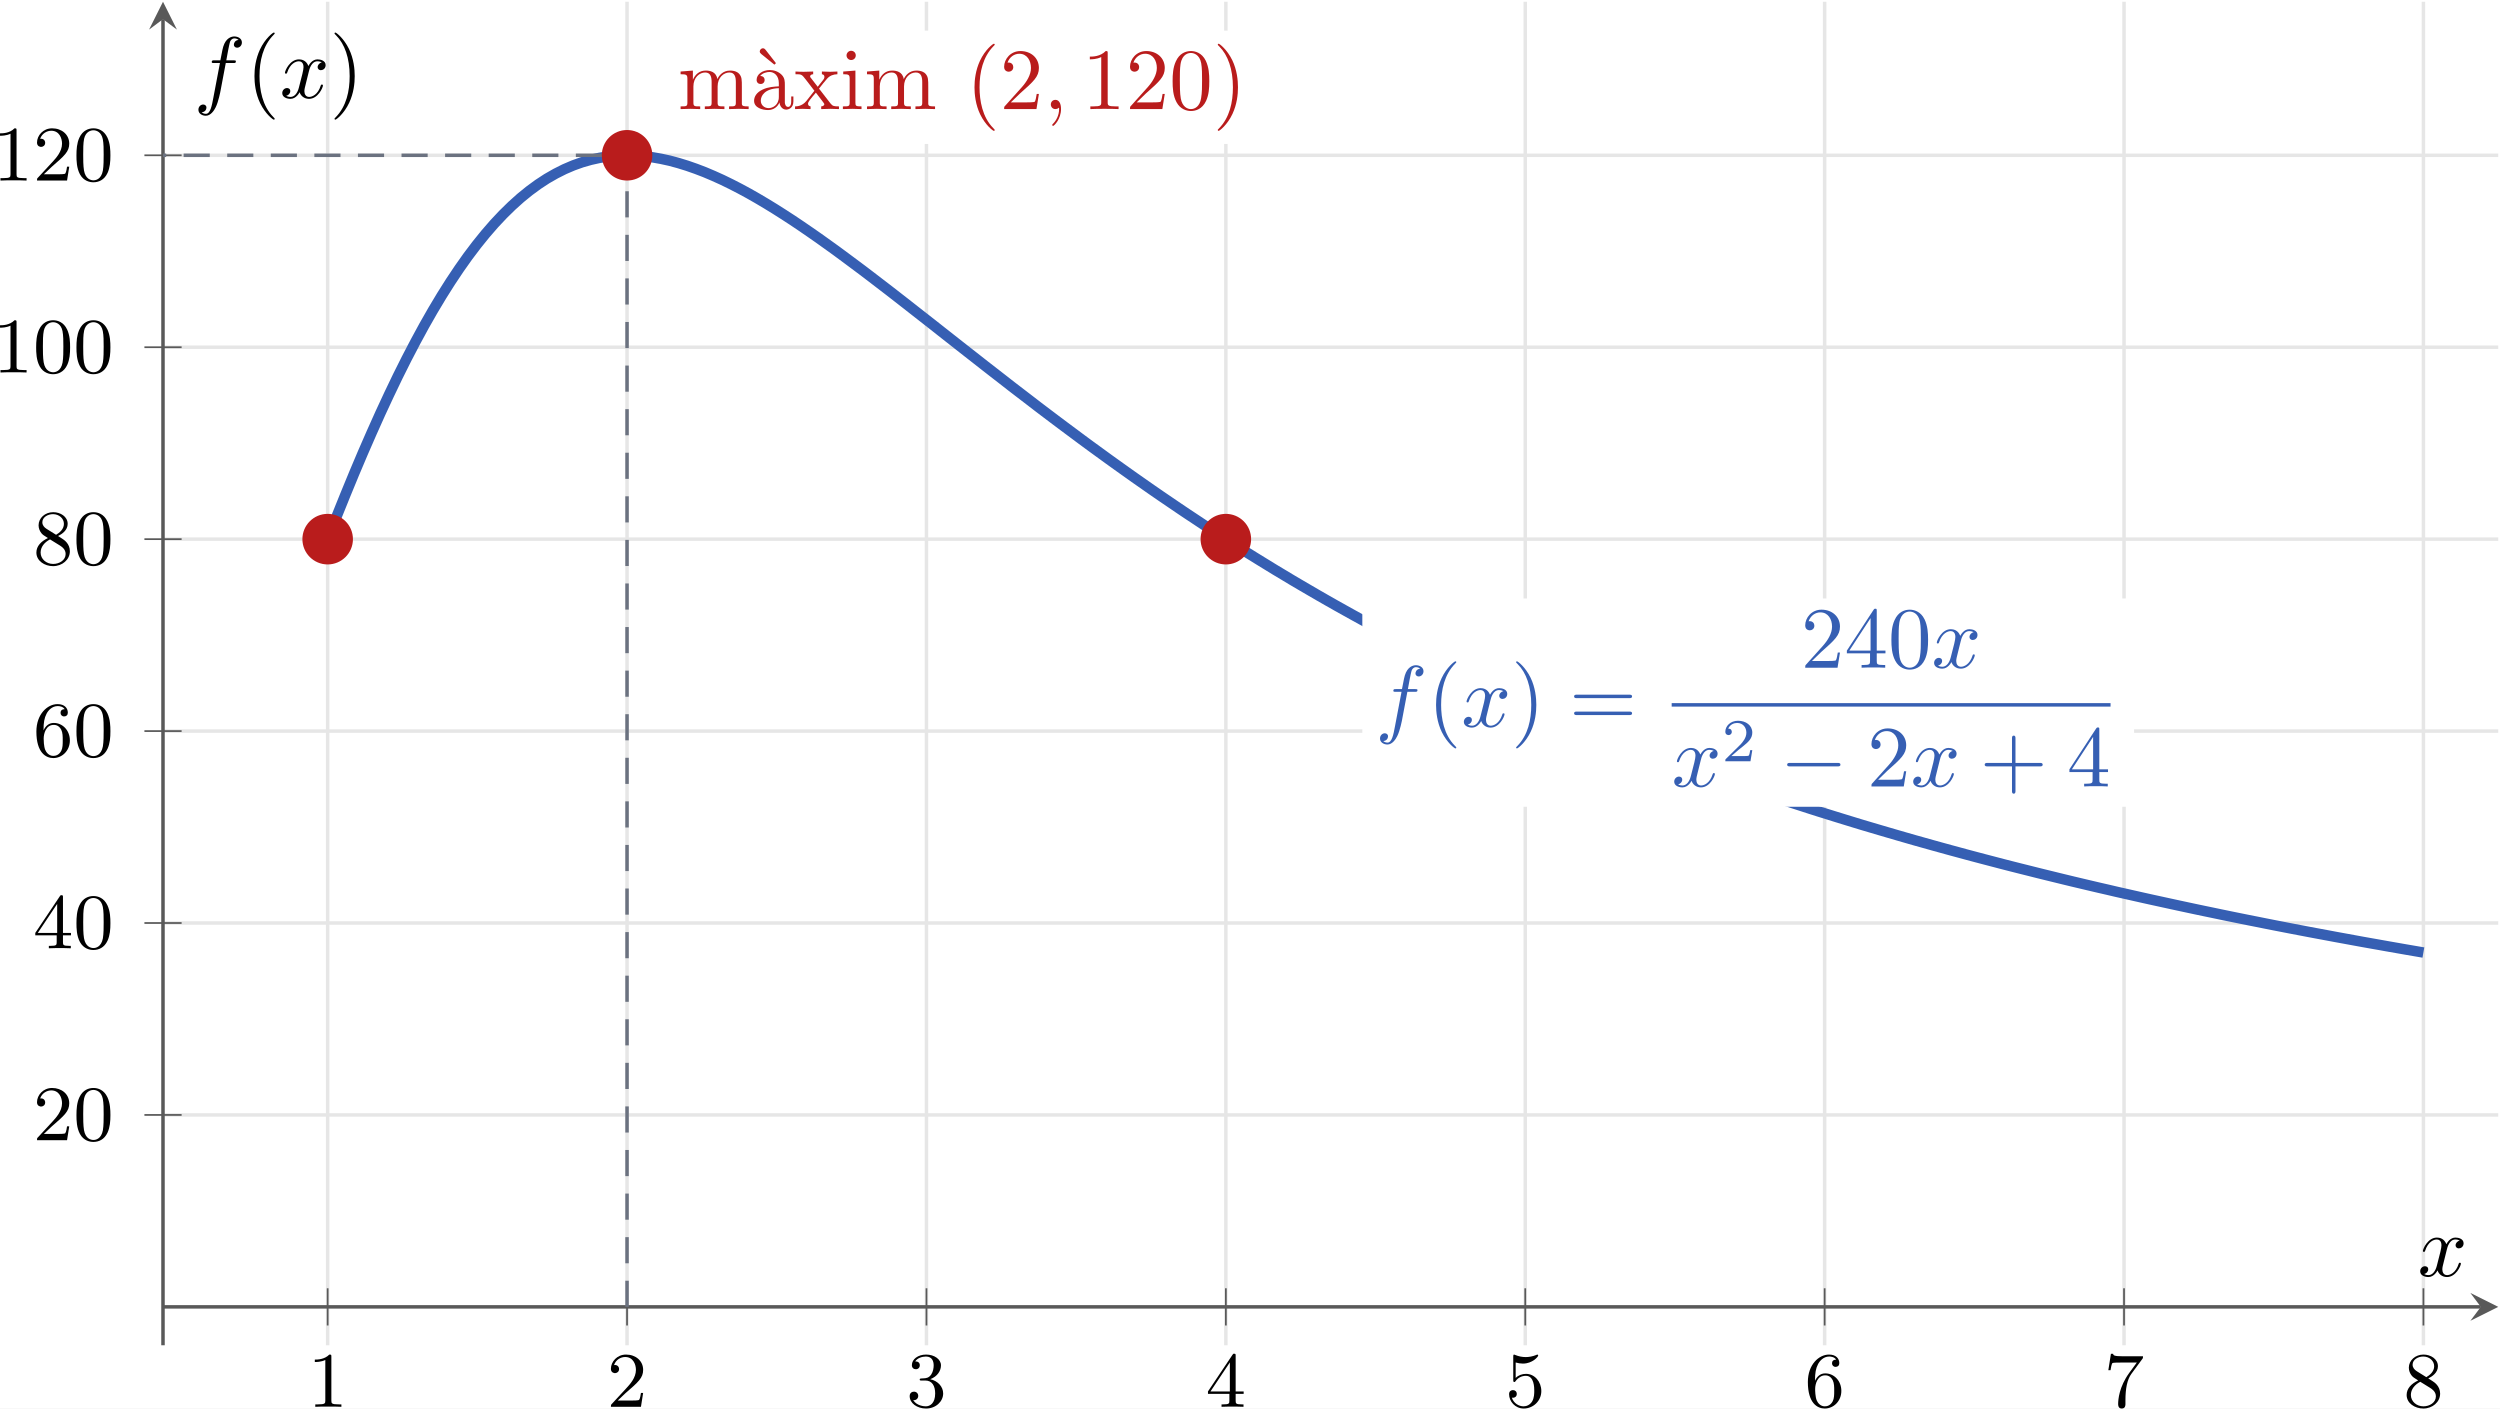
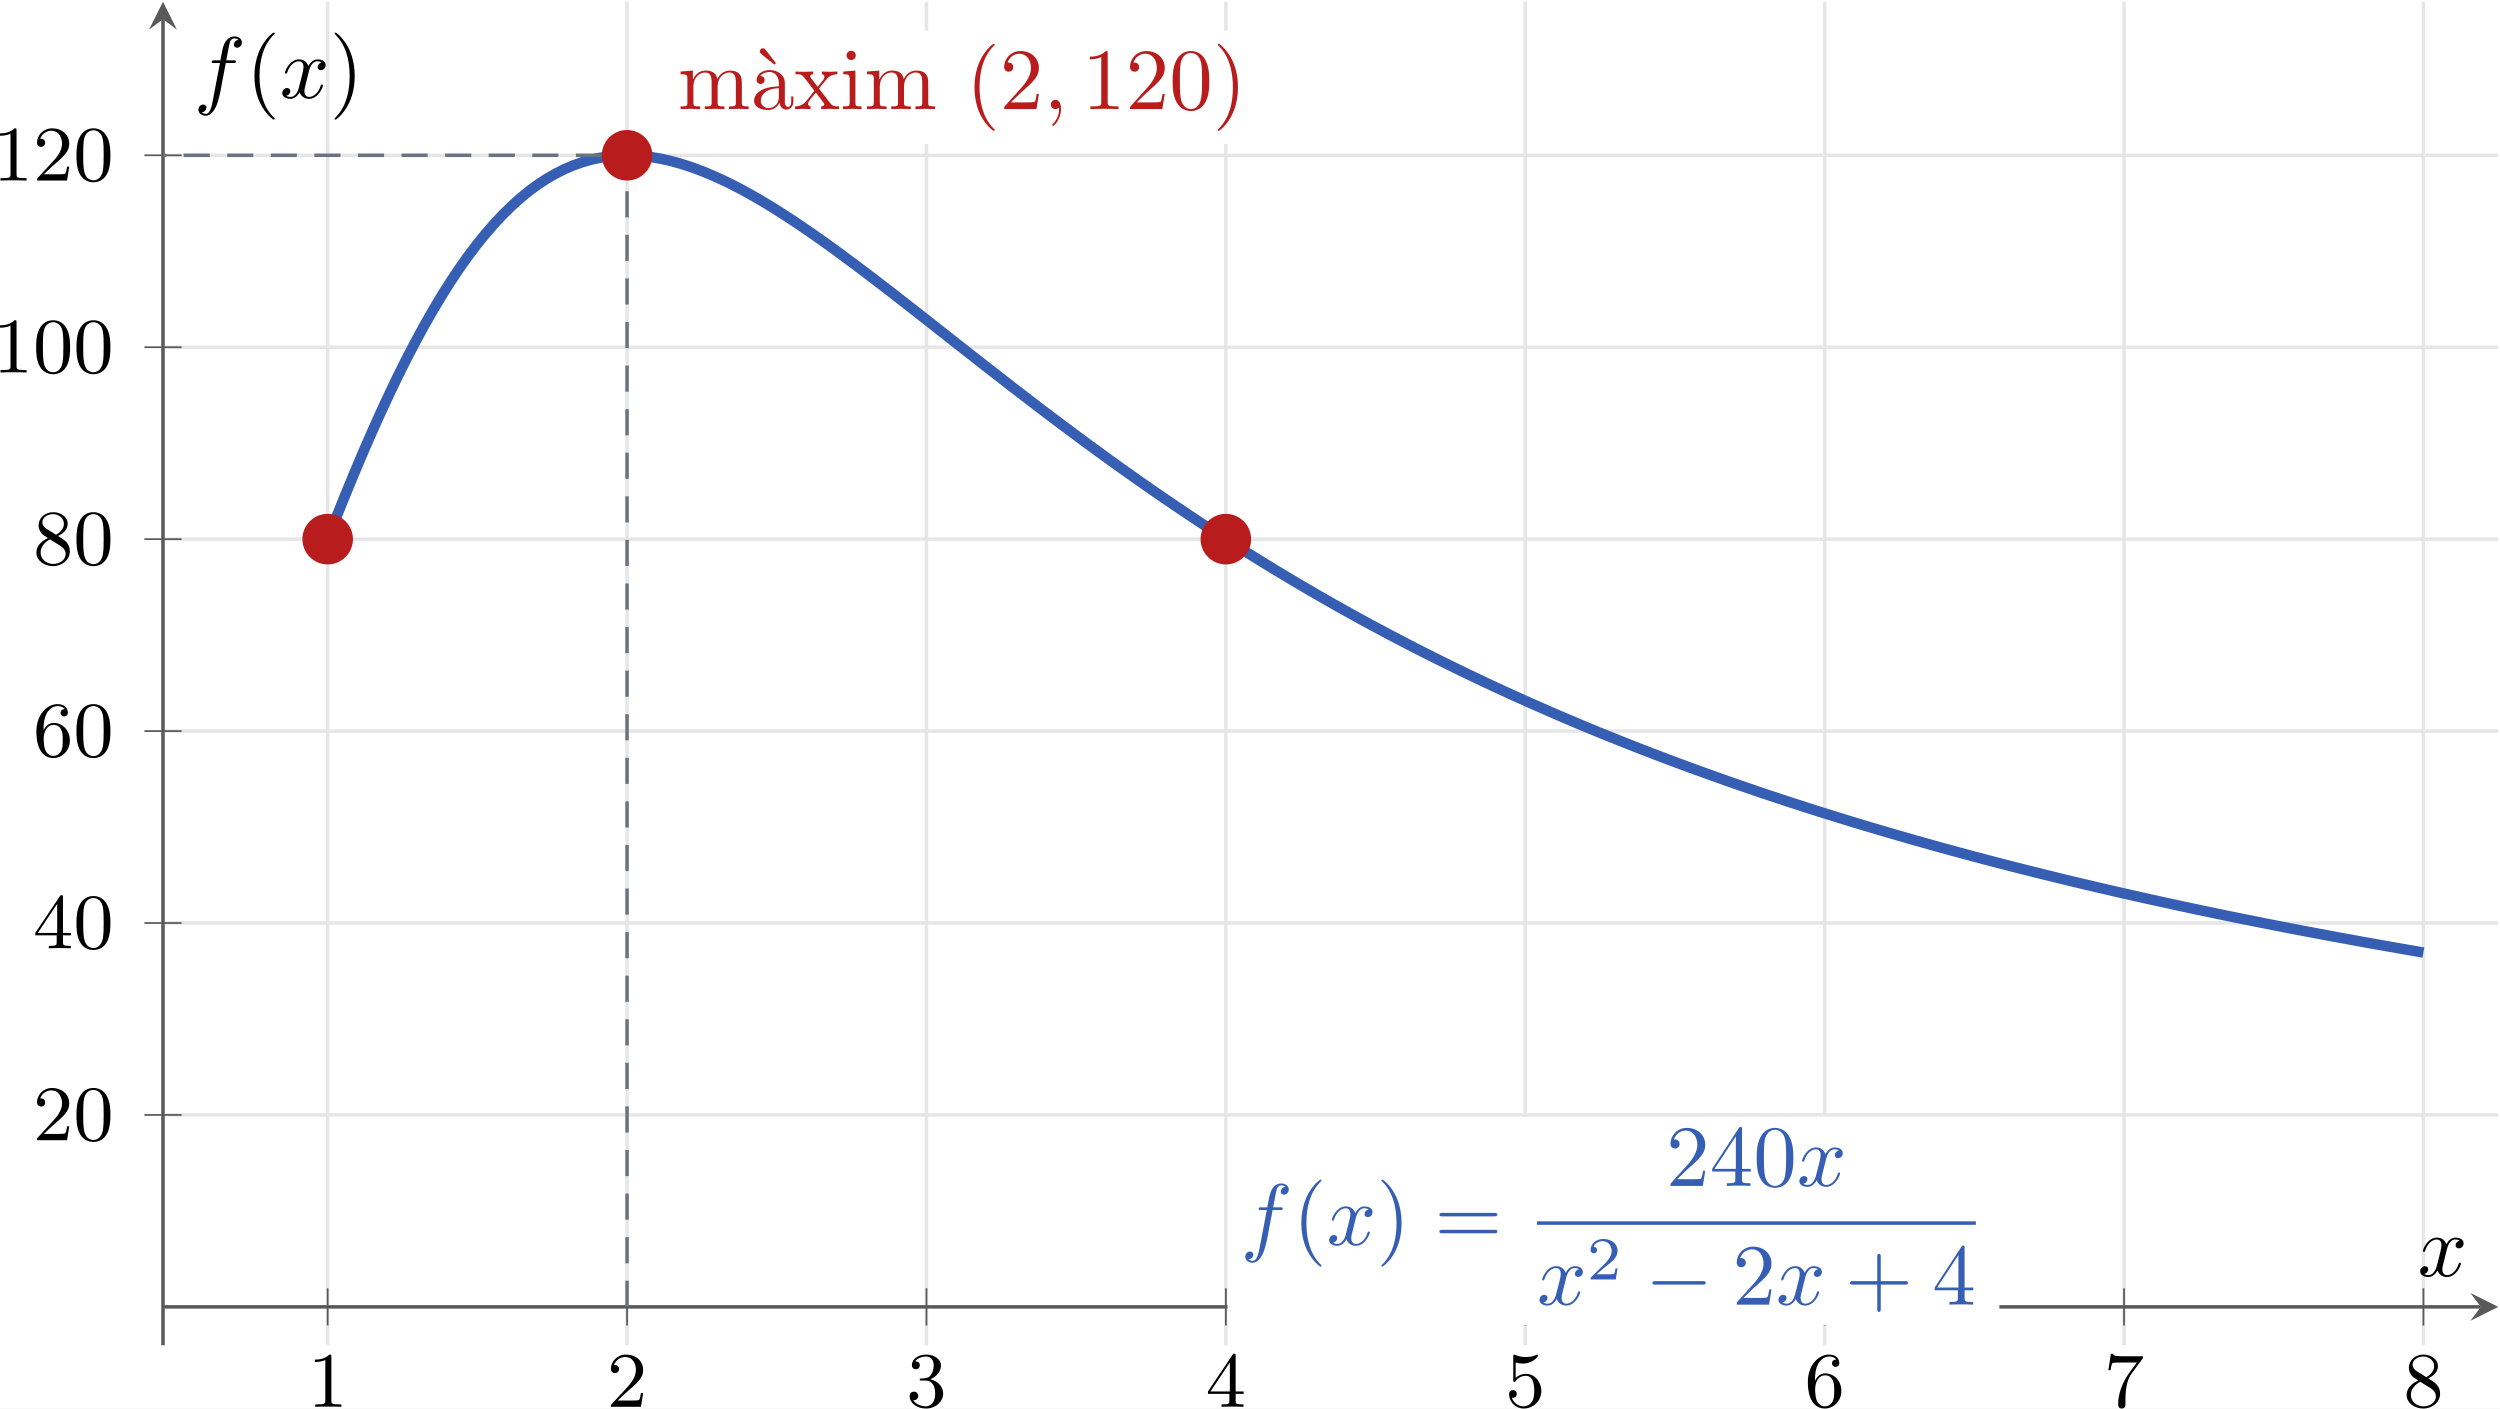
<svg xmlns="http://www.w3.org/2000/svg" xmlns:xlink="http://www.w3.org/1999/xlink" version="1.1" width="285.802pt" height="161.025pt" viewBox="-62.864 -67.019 285.802 161.025">
  <rect x="-62.864" y="-67.019" width="285.802" height="161.025" fill="white" />
  <defs>
    <path id="g0-48" d="M4.241-2.869C4.241-3.47 4.214-4.241 3.9-4.914C3.506-5.756 2.824-5.972 2.304-5.972C1.766-5.972 1.085-5.756 .69-4.896C.403-4.277 .359-3.551 .359-2.869C.359-2.286 .377-1.417 .762-.708C1.184 .054 1.883 .197 2.295 .197C2.878 .197 3.542-.054 3.918-.879C4.187-1.479 4.241-2.152 4.241-2.869ZM2.304-.027C2.035-.027 1.39-.152 1.219-1.166C1.13-1.695 1.13-2.466 1.13-2.977C1.13-3.587 1.13-4.295 1.237-4.788C1.417-5.586 1.991-5.747 2.295-5.747C2.636-5.747 3.201-5.568 3.371-4.734C3.47-4.241 3.47-3.542 3.47-2.977C3.47-2.421 3.47-1.668 3.38-1.139C3.192-.117 2.529-.027 2.304-.027Z" />
    <path id="g0-49" d="M2.726-5.73C2.726-5.954 2.717-5.972 2.493-5.972C1.937-5.398 1.112-5.398 .834-5.398V-5.12C1.004-5.12 1.551-5.12 2.035-5.353V-.717C2.035-.386 2.008-.278 1.175-.278H.888V0C1.21-.027 2.008-.027 2.376-.027S3.551-.027 3.873 0V-.278H3.587C2.753-.278 2.726-.386 2.726-.717V-5.73Z" />
    <path id="g0-50" d="M4.142-1.587H3.891C3.873-1.47 3.802-.941 3.685-.798C3.631-.717 3.013-.717 2.833-.717H1.237L2.125-1.56C3.596-2.833 4.142-3.309 4.142-4.223C4.142-5.254 3.291-5.972 2.188-5.972C1.157-5.972 .457-5.156 .457-4.34C.457-3.891 .843-3.847 .924-3.847C1.121-3.847 1.39-3.99 1.39-4.313C1.39-4.582 1.201-4.779 .924-4.779C.879-4.779 .852-4.779 .816-4.77C1.031-5.407 1.605-5.694 2.089-5.694C3.004-5.694 3.318-4.842 3.318-4.223C3.318-3.309 2.627-2.564 2.197-2.098L.556-.323C.457-.224 .457-.206 .457 0H3.891L4.142-1.587Z" />
    <path id="g0-51" d="M2.735-3.156C3.569-3.47 3.963-4.125 3.963-4.743C3.963-5.434 3.201-5.972 2.268-5.972S.637-5.443 .637-4.761C.637-4.465 .834-4.295 1.094-4.295S1.542-4.483 1.542-4.743C1.542-5.057 1.327-5.192 1.022-5.192C1.255-5.568 1.802-5.747 2.242-5.747C2.986-5.747 3.129-5.156 3.129-4.734C3.129-4.465 3.075-4.035 2.851-3.694C2.573-3.291 2.26-3.273 2-3.255C1.775-3.237 1.757-3.237 1.686-3.237C1.605-3.228 1.533-3.219 1.533-3.12C1.533-3.004 1.605-3.004 1.757-3.004H2.179C2.959-3.004 3.3-2.376 3.3-1.524C3.3-.377 2.69-.054 2.233-.054C2.062-.054 1.193-.099 .789-.762C1.112-.717 1.363-.941 1.363-1.246C1.363-1.542 1.139-1.731 .879-1.731C.655-1.731 .386-1.596 .386-1.219C.386-.421 1.219 .197 2.26 .197C3.38 .197 4.214-.61 4.214-1.524C4.214-2.304 3.596-2.968 2.735-3.156Z" />
    <path id="g0-52" d="M.26-1.757V-1.479H2.708V-.708C2.708-.377 2.681-.278 2.008-.278H1.811V0C2.376-.027 3.004-.027 3.067-.027C3.111-.027 3.757-.027 4.322 0V-.278H4.125C3.452-.278 3.425-.377 3.425-.708V-1.479H4.34V-1.757H3.425V-5.828C3.425-6.007 3.425-6.07 3.255-6.07C3.147-6.07 3.138-6.061 3.058-5.936L.26-1.757ZM.547-1.757L2.762-5.075V-1.757H.547Z" />
    <path id="g0-53" d="M.933-3.093C.933-2.932 .933-2.833 1.058-2.833C1.13-2.833 1.157-2.869 1.21-2.95C1.479-3.327 1.91-3.542 2.376-3.542C3.335-3.542 3.335-2.161 3.335-1.838C3.335-1.56 3.335-1.004 3.084-.601C2.842-.224 2.466-.054 2.116-.054C1.587-.054 .986-.386 .771-1.049C.78-1.049 .834-1.031 .897-1.031C1.076-1.031 1.336-1.148 1.336-1.47C1.336-1.748 1.139-1.91 .897-1.91C.708-1.91 .457-1.802 .457-1.444C.457-.628 1.139 .197 2.134 .197C3.219 .197 4.142-.681 4.142-1.793C4.142-2.878 3.371-3.766 2.394-3.766C1.964-3.766 1.524-3.622 1.21-3.3V-5.066C1.479-4.985 1.757-4.94 2.035-4.94C3.138-4.94 3.784-5.738 3.784-5.855C3.784-5.936 3.73-5.972 3.685-5.972C3.667-5.972 3.649-5.972 3.569-5.927C3.147-5.756 2.735-5.685 2.358-5.685C1.973-5.685 1.569-5.756 1.157-5.927C1.067-5.972 1.049-5.972 1.04-5.972C.933-5.972 .933-5.882 .933-5.73V-3.093Z" />
    <path id="g0-54" d="M1.201-2.968C1.201-3.882 1.3-4.394 1.542-4.86C1.722-5.227 2.161-5.747 2.824-5.747C3.004-5.747 3.416-5.712 3.622-5.389C3.291-5.389 3.147-5.218 3.147-4.976C3.147-4.743 3.309-4.564 3.56-4.564S3.981-4.725 3.981-4.994C3.981-5.496 3.622-5.972 2.806-5.972C1.65-5.972 .386-4.833 .386-2.833C.386-.403 1.479 .197 2.322 .197C3.318 .197 4.214-.637 4.214-1.82C4.214-2.959 3.389-3.82 2.376-3.82C1.838-3.82 1.453-3.506 1.201-2.968ZM2.313-.054C1.802-.054 1.506-.475 1.399-.735C1.228-1.139 1.219-1.883 1.219-2.026C1.219-2.627 1.497-3.596 2.358-3.596C2.502-3.596 2.941-3.596 3.228-3.04C3.398-2.699 3.398-2.26 3.398-1.829S3.398-.959 3.228-.628C2.95-.117 2.555-.054 2.313-.054Z" />
    <path id="g0-55" d="M4.394-5.469C4.474-5.568 4.474-5.586 4.474-5.774H2.242C1.112-5.774 1.085-5.891 1.058-6.061H.807L.511-4.187H.762C.798-4.394 .87-4.896 .986-5.003C1.049-5.057 1.757-5.057 1.883-5.057H3.766L2.905-3.882C1.739-2.277 1.632-.816 1.632-.305C1.632-.206 1.632 .197 2.044 .197C2.466 .197 2.466-.197 2.466-.314V-.753C2.466-2.071 2.663-3.111 3.138-3.757L4.394-5.469Z" />
    <path id="g0-56" d="M1.542-4.071C1.273-4.241 1.067-4.483 1.067-4.815C1.067-5.398 1.695-5.747 2.286-5.747C2.977-5.747 3.533-5.263 3.533-4.636S2.995-3.596 2.636-3.389L1.542-4.071ZM2.86-3.246C3.309-3.461 3.963-3.909 3.963-4.636C3.963-5.478 3.12-5.972 2.313-5.972C1.372-5.972 .637-5.299 .637-4.474C.637-4.133 .762-3.811 .977-3.551C1.13-3.38 1.184-3.344 1.704-3.013C.915-2.636 .386-2.089 .386-1.354C.386-.403 1.327 .197 2.295 .197C3.335 .197 4.214-.538 4.214-1.506C4.214-2.376 3.551-2.806 3.327-2.95C3.228-3.022 2.968-3.183 2.86-3.246ZM1.946-2.86L3.075-2.161C3.282-2.026 3.73-1.739 3.73-1.193C3.73-.484 3.013-.054 2.304-.054C1.524-.054 .87-.61 .87-1.354C.87-2 1.318-2.537 1.946-2.86Z" />
    <path id="g1-0" d="M6.565-2.291C6.735-2.291 6.914-2.291 6.914-2.491S6.735-2.69 6.565-2.69H1.176C1.006-2.69 .827-2.69 .827-2.491S1.006-2.291 1.176-2.291H6.565Z" />
    <path id="g2-59" d="M2.022-.01C2.022-.667 1.773-1.056 1.385-1.056C1.056-1.056 .857-.807 .857-.528C.857-.259 1.056 0 1.385 0C1.504 0 1.634-.04 1.733-.13C1.763-.149 1.773-.159 1.783-.159S1.803-.149 1.803-.01C1.803 .727 1.455 1.325 1.126 1.654C1.016 1.763 1.016 1.783 1.016 1.813C1.016 1.883 1.066 1.923 1.116 1.923C1.225 1.923 2.022 1.156 2.022-.01Z" />
    <path id="g2-102" d="M3.656-3.985H4.513C4.712-3.985 4.812-3.985 4.812-4.184C4.812-4.294 4.712-4.294 4.543-4.294H3.716L3.925-5.43C3.965-5.639 4.105-6.346 4.164-6.466C4.254-6.655 4.423-6.804 4.633-6.804C4.672-6.804 4.932-6.804 5.121-6.625C4.682-6.585 4.583-6.237 4.583-6.087C4.583-5.858 4.762-5.738 4.951-5.738C5.21-5.738 5.499-5.958 5.499-6.336C5.499-6.795 5.041-7.024 4.633-7.024C4.294-7.024 3.666-6.844 3.367-5.858C3.308-5.649 3.278-5.549 3.039-4.294H2.351C2.162-4.294 2.052-4.294 2.052-4.105C2.052-3.985 2.142-3.985 2.331-3.985H2.989L2.242-.05C2.062 .917 1.893 1.823 1.375 1.823C1.335 1.823 1.086 1.823 .897 1.644C1.355 1.614 1.445 1.255 1.445 1.106C1.445 .877 1.265 .757 1.076 .757C.817 .757 .528 .976 .528 1.355C.528 1.803 .966 2.042 1.375 2.042C1.923 2.042 2.321 1.455 2.501 1.076C2.819 .448 3.049-.757 3.059-.827L3.656-3.985Z" />
    <path id="g2-120" d="M3.328-3.009C3.387-3.268 3.616-4.184 4.314-4.184C4.364-4.184 4.603-4.184 4.812-4.055C4.533-4.005 4.334-3.756 4.334-3.517C4.334-3.357 4.443-3.168 4.712-3.168C4.932-3.168 5.25-3.347 5.25-3.746C5.25-4.264 4.663-4.403 4.324-4.403C3.746-4.403 3.397-3.875 3.278-3.646C3.029-4.304 2.491-4.403 2.202-4.403C1.166-4.403 .598-3.118 .598-2.869C.598-2.77 .697-2.77 .717-2.77C.797-2.77 .827-2.79 .847-2.879C1.186-3.935 1.843-4.184 2.182-4.184C2.371-4.184 2.72-4.095 2.72-3.517C2.72-3.208 2.55-2.54 2.182-1.146C2.022-.528 1.674-.11 1.235-.11C1.176-.11 .946-.11 .737-.239C.986-.289 1.205-.498 1.205-.777C1.205-1.046 .986-1.126 .837-1.126C.538-1.126 .289-.867 .289-.548C.289-.09 .787 .11 1.225 .11C1.883 .11 2.242-.588 2.271-.648C2.391-.279 2.75 .11 3.347 .11C4.374 .11 4.941-1.176 4.941-1.425C4.941-1.524 4.852-1.524 4.822-1.524C4.732-1.524 4.712-1.484 4.692-1.415C4.364-.349 3.686-.11 3.367-.11C2.979-.11 2.819-.428 2.819-.767C2.819-.986 2.879-1.205 2.989-1.644L3.328-3.009Z" />
    <path id="g3-18" d="M2.74-5.081L2.919-5.25L1.724-6.785C1.694-6.824 1.584-6.954 1.425-6.954C1.245-6.954 1.066-6.775 1.066-6.595C1.066-6.476 1.136-6.376 1.235-6.296L2.74-5.081Z" />
    <path id="g3-40" d="M3.298 2.391C3.298 2.361 3.298 2.341 3.128 2.172C1.883 .917 1.564-.966 1.564-2.491C1.564-4.224 1.943-5.958 3.168-7.203C3.298-7.323 3.298-7.342 3.298-7.372C3.298-7.442 3.258-7.472 3.198-7.472C3.098-7.472 2.202-6.795 1.614-5.529C1.106-4.433 .986-3.328 .986-2.491C.986-1.714 1.096-.508 1.644 .618C2.242 1.843 3.098 2.491 3.198 2.491C3.258 2.491 3.298 2.461 3.298 2.391Z" />
    <path id="g3-41" d="M2.879-2.491C2.879-3.268 2.77-4.473 2.222-5.599C1.624-6.824 .767-7.472 .667-7.472C.608-7.472 .568-7.432 .568-7.372C.568-7.342 .568-7.323 .757-7.143C1.733-6.157 2.301-4.573 2.301-2.491C2.301-.787 1.933 .966 .697 2.222C.568 2.341 .568 2.361 .568 2.391C.568 2.451 .608 2.491 .667 2.491C.767 2.491 1.664 1.813 2.252 .548C2.76-.548 2.879-1.654 2.879-2.491Z" />
    <path id="g3-43" d="M4.075-2.291H6.854C6.994-2.291 7.183-2.291 7.183-2.491S6.994-2.69 6.854-2.69H4.075V-5.479C4.075-5.619 4.075-5.808 3.875-5.808S3.676-5.619 3.676-5.479V-2.69H.887C.747-2.69 .558-2.69 .558-2.491S.747-2.291 .887-2.291H3.676V.498C3.676 .638 3.676 .827 3.875 .827S4.075 .638 4.075 .498V-2.291Z" />
    <path id="g3-48" d="M4.583-3.188C4.583-3.985 4.533-4.782 4.184-5.519C3.726-6.476 2.909-6.635 2.491-6.635C1.893-6.635 1.166-6.376 .757-5.45C.438-4.762 .389-3.985 .389-3.188C.389-2.441 .428-1.544 .837-.787C1.265 .02 1.993 .219 2.481 .219C3.019 .219 3.776 .01 4.214-.936C4.533-1.624 4.583-2.401 4.583-3.188ZM2.481 0C2.092 0 1.504-.249 1.325-1.205C1.215-1.803 1.215-2.72 1.215-3.308C1.215-3.945 1.215-4.603 1.295-5.141C1.484-6.326 2.232-6.416 2.481-6.416C2.809-6.416 3.467-6.237 3.656-5.25C3.756-4.692 3.756-3.935 3.756-3.308C3.756-2.56 3.756-1.883 3.646-1.245C3.497-.299 2.929 0 2.481 0Z" />
    <path id="g3-49" d="M2.929-6.376C2.929-6.615 2.929-6.635 2.7-6.635C2.082-5.998 1.205-5.998 .887-5.998V-5.689C1.086-5.689 1.674-5.689 2.192-5.948V-.787C2.192-.428 2.162-.309 1.265-.309H.946V0C1.295-.03 2.162-.03 2.56-.03S3.826-.03 4.174 0V-.309H3.856C2.959-.309 2.929-.418 2.929-.787V-6.376Z" />
    <path id="g3-50" d="M1.265-.767L2.321-1.793C3.875-3.168 4.473-3.706 4.473-4.702C4.473-5.838 3.577-6.635 2.361-6.635C1.235-6.635 .498-5.719 .498-4.832C.498-4.274 .996-4.274 1.026-4.274C1.196-4.274 1.544-4.394 1.544-4.802C1.544-5.061 1.365-5.32 1.016-5.32C.936-5.32 .917-5.32 .887-5.31C1.116-5.958 1.654-6.326 2.232-6.326C3.138-6.326 3.567-5.519 3.567-4.702C3.567-3.905 3.068-3.118 2.521-2.501L.608-.369C.498-.259 .498-.239 .498 0H4.194L4.473-1.733H4.224C4.174-1.435 4.105-.996 4.005-.847C3.935-.767 3.278-.767 3.059-.767H1.265Z" />
    <path id="g3-52" d="M2.929-1.644V-.777C2.929-.418 2.909-.309 2.172-.309H1.963V0C2.371-.03 2.889-.03 3.308-.03S4.254-.03 4.663 0V-.309H4.453C3.716-.309 3.696-.418 3.696-.777V-1.644H4.692V-1.953H3.696V-6.486C3.696-6.685 3.696-6.745 3.537-6.745C3.447-6.745 3.417-6.745 3.337-6.625L.279-1.953V-1.644H2.929ZM2.989-1.953H.558L2.989-5.669V-1.953Z" />
    <path id="g3-61" d="M6.844-3.258C6.994-3.258 7.183-3.258 7.183-3.457S6.994-3.656 6.854-3.656H.887C.747-3.656 .558-3.656 .558-3.457S.747-3.258 .897-3.258H6.844ZM6.854-1.325C6.994-1.325 7.183-1.325 7.183-1.524S6.994-1.724 6.844-1.724H.897C.747-1.724 .558-1.724 .558-1.524S.747-1.325 .887-1.325H6.854Z" />
    <path id="g3-97" d="M3.318-.757C3.357-.359 3.626 .06 4.095 .06C4.304 .06 4.912-.08 4.912-.887V-1.445H4.663V-.887C4.663-.309 4.413-.249 4.304-.249C3.975-.249 3.935-.697 3.935-.747V-2.74C3.935-3.158 3.935-3.547 3.577-3.915C3.188-4.304 2.69-4.463 2.212-4.463C1.395-4.463 .707-3.995 .707-3.337C.707-3.039 .907-2.869 1.166-2.869C1.445-2.869 1.624-3.068 1.624-3.328C1.624-3.447 1.574-3.776 1.116-3.786C1.385-4.134 1.873-4.244 2.192-4.244C2.68-4.244 3.248-3.856 3.248-2.969V-2.6C2.74-2.57 2.042-2.54 1.415-2.242C.667-1.903 .418-1.385 .418-.946C.418-.139 1.385 .11 2.012 .11C2.67 .11 3.128-.289 3.318-.757ZM3.248-2.391V-1.395C3.248-.448 2.531-.11 2.082-.11C1.594-.11 1.186-.458 1.186-.956C1.186-1.504 1.604-2.331 3.248-2.391Z" />
    <path id="g3-105" d="M1.763-4.403L.369-4.294V-3.985C1.016-3.985 1.106-3.925 1.106-3.437V-.757C1.106-.309 .996-.309 .329-.309V0C.648-.01 1.186-.03 1.425-.03C1.773-.03 2.122-.01 2.461 0V-.309C1.803-.309 1.763-.359 1.763-.747V-4.403ZM1.803-6.137C1.803-6.456 1.554-6.665 1.275-6.665C.966-6.665 .747-6.396 .747-6.137C.747-5.868 .966-5.609 1.275-5.609C1.554-5.609 1.803-5.818 1.803-6.137Z" />
    <path id="g3-109" d="M1.096-3.427V-.757C1.096-.309 .986-.309 .319-.309V0C.667-.01 1.176-.03 1.445-.03C1.704-.03 2.222-.01 2.56 0V-.309C1.893-.309 1.783-.309 1.783-.757V-2.59C1.783-3.626 2.491-4.184 3.128-4.184C3.756-4.184 3.866-3.646 3.866-3.078V-.757C3.866-.309 3.756-.309 3.088-.309V0C3.437-.01 3.945-.03 4.214-.03C4.473-.03 4.991-.01 5.33 0V-.309C4.663-.309 4.553-.309 4.553-.757V-2.59C4.553-3.626 5.26-4.184 5.898-4.184C6.526-4.184 6.635-3.646 6.635-3.078V-.757C6.635-.309 6.526-.309 5.858-.309V0C6.207-.01 6.715-.03 6.984-.03C7.243-.03 7.761-.01 8.1 0V-.309C7.582-.309 7.333-.309 7.323-.608V-2.511C7.323-3.367 7.323-3.676 7.014-4.035C6.874-4.204 6.545-4.403 5.968-4.403C5.131-4.403 4.692-3.806 4.523-3.427C4.384-4.294 3.646-4.403 3.198-4.403C2.471-4.403 2.002-3.975 1.724-3.357V-4.403L.319-4.294V-3.985C1.016-3.985 1.096-3.915 1.096-3.427Z" />
    <path id="g3-120" d="M2.859-2.341C3.158-2.72 3.537-3.208 3.776-3.467C4.085-3.826 4.493-3.975 4.961-3.985V-4.294C4.702-4.274 4.403-4.264 4.144-4.264C3.846-4.264 3.318-4.284 3.188-4.294V-3.985C3.397-3.965 3.477-3.836 3.477-3.676S3.377-3.387 3.328-3.328L2.71-2.55L1.933-3.557C1.843-3.656 1.843-3.676 1.843-3.736C1.843-3.885 1.993-3.975 2.192-3.985V-4.294C1.933-4.284 1.275-4.264 1.116-4.264C.907-4.264 .438-4.274 .169-4.294V-3.985C.867-3.985 .877-3.975 1.345-3.377L2.331-2.092L1.395-.907C.917-.329 .329-.309 .12-.309V0C.379-.02 .687-.03 .946-.03C1.235-.03 1.654-.01 1.893 0V-.309C1.674-.339 1.604-.468 1.604-.618C1.604-.837 1.893-1.166 2.501-1.883L3.258-.887C3.337-.777 3.467-.618 3.467-.558C3.467-.468 3.377-.319 3.108-.309V0C3.407-.01 3.965-.03 4.184-.03C4.453-.03 4.842-.02 5.141 0V-.309C4.603-.309 4.423-.329 4.194-.618L2.859-2.341Z" />
    <path id="g4-50" d="M3.522-1.269H3.285C3.264-1.116 3.194-.704 3.103-.635C3.048-.593 2.511-.593 2.413-.593H1.13C1.862-1.241 2.106-1.437 2.525-1.764C3.041-2.176 3.522-2.608 3.522-3.271C3.522-4.115 2.783-4.631 1.89-4.631C1.025-4.631 .439-4.024 .439-3.382C.439-3.027 .739-2.992 .809-2.992C.976-2.992 1.179-3.11 1.179-3.361C1.179-3.487 1.13-3.731 .767-3.731C.983-4.226 1.458-4.38 1.785-4.38C2.483-4.38 2.845-3.836 2.845-3.271C2.845-2.664 2.413-2.183 2.19-1.932L.509-.272C.439-.209 .439-.195 .439 0H3.313L3.522-1.269Z" />
  </defs>
  <g id="page1">
    <path d="M-25.406 86.773V-66.82M8.82 86.773V-66.82M43.051 86.773V-66.82M77.278 86.773V-66.82M111.504 86.773V-66.82M145.731 86.773V-66.82M179.957 86.773V-66.82M214.184 86.773V-66.82" stroke="#e6e6e6" fill="none" stroke-width=".399" stroke-miterlimit="10" />
    <path d="M-44.23 60.441H222.739M-44.23 38.5H222.739M-44.23 16.559H222.739M-44.23-5.383H222.739M-44.23-27.324H222.739M-44.23-49.266H222.739" stroke="#e6e6e6" fill="none" stroke-width=".399" stroke-miterlimit="10" />
    <path d="M-25.406 84.512V80.258M8.82 84.512V80.258M43.051 84.512V80.258M77.278 84.512V80.258M111.504 84.512V80.258M145.731 84.512V80.258M179.957 84.512V80.258M214.184 84.512V80.258" stroke="#595959" fill="none" stroke-width=".199" stroke-miterlimit="10" />
    <path d="M-46.355 60.441H-42.102M-46.355 38.5H-42.102M-46.355 16.559H-42.102M-46.355-5.383H-42.102M-46.355-27.324H-42.102M-46.355-49.266H-42.102" stroke="#595959" fill="none" stroke-width=".199" stroke-miterlimit="10" />
    <path d="M-44.23 82.383H220.746" stroke="#595959" fill="none" stroke-width=".399" stroke-miterlimit="10" />
    <path d="M222.738 82.383L219.55 80.789L220.746 82.383L219.55 83.977" fill="#595959" />
    <path d="M-44.23 86.773V-64.828" stroke="#595959" fill="none" stroke-width=".399" stroke-miterlimit="10" />
    <path d="M-44.23-66.82L-45.824-63.633L-44.23-64.828L-42.637-63.633" fill="#595959" />
    <g transform="matrix(1 0 0 1 -6.2685 17.3928)">
      <use x="-21.44" y="76.415" xlink:href="#g0-49" />
    </g>
    <g transform="matrix(1 0 0 1 27.95836 17.3928)">
      <use x="-21.44" y="76.415" xlink:href="#g0-50" />
    </g>
    <g transform="matrix(1 0 0 1 62.1852 17.3928)">
      <use x="-21.44" y="76.415" xlink:href="#g0-51" />
    </g>
    <g transform="matrix(1 0 0 1 96.412 17.3928)">
      <use x="-21.44" y="76.415" xlink:href="#g0-52" />
    </g>
    <g transform="matrix(1 0 0 1 130.639 17.3928)">
      <use x="-21.44" y="76.415" xlink:href="#g0-53" />
    </g>
    <g transform="matrix(1 0 0 1 164.866 17.3928)">
      <use x="-21.44" y="76.415" xlink:href="#g0-54" />
    </g>
    <g transform="matrix(1 0 0 1 199.092 17.3928)">
      <use x="-21.44" y="76.415" xlink:href="#g0-55" />
    </g>
    <g transform="matrix(1 0 0 1 233.319 17.3928)">
      <use x="-21.44" y="76.415" xlink:href="#g0-56" />
    </g>
    <g transform="matrix(1 0 0 1 -37.6505 -13.0842)">
      <use x="-21.44" y="76.415" xlink:href="#g0-50" />
      <use x="-16.832" y="76.415" xlink:href="#g0-48" />
    </g>
    <g transform="matrix(1 0 0 1 -37.6505 -35.0258)">
      <use x="-21.44" y="76.415" xlink:href="#g0-52" />
      <use x="-16.832" y="76.415" xlink:href="#g0-48" />
    </g>
    <g transform="matrix(1 0 0 1 -37.6505 -56.9674)">
      <use x="-21.44" y="76.415" xlink:href="#g0-54" />
      <use x="-16.832" y="76.415" xlink:href="#g0-48" />
    </g>
    <g transform="matrix(1 0 0 1 -37.6505 -78.9091)">
      <use x="-21.44" y="76.415" xlink:href="#g0-56" />
      <use x="-16.832" y="76.415" xlink:href="#g0-48" />
    </g>
    <g transform="matrix(1 0 0 1 -42.2582 -100.8507)">
      <use x="-21.44" y="76.415" xlink:href="#g0-49" />
      <use x="-16.832" y="76.415" xlink:href="#g0-48" />
      <use x="-12.225" y="76.415" xlink:href="#g0-48" />
    </g>
    <g transform="matrix(1 0 0 1 -42.2582 -122.7924)">
      <use x="-21.44" y="76.415" xlink:href="#g0-49" />
      <use x="-16.832" y="76.415" xlink:href="#g0-50" />
      <use x="-12.225" y="76.415" xlink:href="#g0-48" />
    </g>
    <path d="M-25.406-5.383L-24.402-7.93L-23.398-10.418L-22.398-12.848L-21.395-15.219L-20.391-17.52L-19.391-19.754L-18.387-21.914L-17.387-24L-16.383-26.008L-15.379-27.934L-14.379-29.777L-13.375-31.539L-12.371-33.215L-11.371-34.801L-10.367-36.305L-9.367-37.719L-8.363-39.047L-7.359-40.289L-6.359-41.441L-5.356-42.508L-4.352-43.492L-3.352-44.391L-2.348-45.207L-1.348-45.941L-.344-46.598L.66-47.172L1.66-47.676L2.664-48.106L3.668-48.465L4.668-48.75L5.672-48.973L6.676-49.133L7.676-49.231L8.68-49.266L9.68-49.246L10.684-49.172L11.688-49.043L12.688-48.867L13.691-48.649L14.695-48.379L15.695-48.07L16.699-47.719L17.699-47.336L18.703-46.91L19.707-46.457L20.707-45.969L21.711-45.453L22.715-44.91L23.715-44.34L24.719-43.746L25.719-43.133L26.723-42.496L27.727-41.844L28.727-41.172L29.73-40.484L30.734-39.785L31.734-39.07L32.738-38.348L33.738-37.609L34.742-36.863L35.746-36.113L36.746-35.352L37.75-34.582L38.754-33.813L39.754-33.035L40.758-32.254L41.758-31.469L42.762-30.684L43.766-29.899L44.766-29.109L45.77-28.32L46.773-27.531L47.773-26.746L48.777-25.961L49.777-25.176L50.781-24.395L51.785-23.617L52.785-22.836L53.789-22.066L54.793-21.297L55.793-20.527L56.797-19.766L57.801-19.008L58.801-18.258L59.805-17.512L60.805-16.766L61.809-16.027L62.813-15.297L63.813-14.57L64.817-13.848L65.821-13.133L66.821-12.422L67.825-11.719L68.825-11.02L69.828-10.328L70.832-9.645L71.832-8.965L72.836-8.289L73.84-7.625L74.84-6.961L75.844-6.309L76.844-5.66L77.848-5.016L78.852-4.383L79.852-3.75L80.856-3.129L81.86-2.512L82.86-1.898L83.864-1.297L84.864-.695L85.868-.105L86.871 .48L87.871 1.062L88.875 1.637L89.879 2.207L90.879 2.766L91.883 3.324L92.883 3.875L93.887 4.418L94.891 4.957L95.891 5.488L96.895 6.02L97.899 6.543L98.899 7.059L99.903 7.566L100.907 8.074L101.907 8.57L102.911 9.066L103.911 9.555L104.914 10.039L105.918 10.52L106.918 10.992L107.922 11.461L108.926 11.926L109.926 12.383L110.93 12.836L111.93 13.285L112.934 13.73L113.938 14.168L114.938 14.605L115.942 15.035L116.946 15.461L117.946 15.883L118.95 16.297L119.95 16.711L120.953 17.117L121.957 17.523L122.957 17.922L123.961 18.316L124.965 18.707L125.965 19.094L126.969 19.477L127.969 19.855L128.973 20.23L129.977 20.602L130.977 20.969L131.981 21.332L132.985 21.691L133.985 22.047L134.989 22.402L135.989 22.75L136.993 23.094L137.996 23.438L138.996 23.777L140 24.109L141.004 24.441L142.004 24.77L143.008 25.094L144.008 25.418L145.012 25.738L146.016 26.051L147.016 26.363L148.02 26.672L149.024 26.98L150.024 27.285L151.028 27.582L152.032 27.879L153.032 28.172L154.036 28.465L155.036 28.754L156.039 29.043L157.043 29.324L158.043 29.605L159.047 29.883L160.051 30.16L161.051 30.43L162.055 30.703L163.055 30.969L164.059 31.234L165.063 31.496L166.063 31.758L167.067 32.016L168.071 32.27L169.071 32.52L170.075 32.773L171.075 33.02L172.078 33.266L173.082 33.512L174.082 33.754L175.086 33.992L176.09 34.23L177.09 34.465L178.094 34.695L179.094 34.93L180.098 35.156L181.102 35.383L182.102 35.609L183.106 35.832L184.11 36.051L185.11 36.27L186.114 36.488L187.114 36.703L188.118 36.918L189.121 37.129L190.121 37.336L191.125 37.547L192.129 37.754L193.129 37.957L194.133 38.16L195.137 38.359L196.137 38.559L197.141 38.758L198.141 38.953L199.145 39.148L200.149 39.34L201.149 39.531L202.153 39.719L203.157 39.906L204.157 40.094L205.161 40.277L206.161 40.461L207.164 40.645L208.168 40.824L209.168 41L210.172 41.18L211.176 41.355L212.176 41.531L213.18 41.703L214.18 41.875" stroke="#365fb3" fill="none" stroke-width="1.196" stroke-miterlimit="10" />
    <path d="M8.82 82.383V-49.266H-44.23" stroke="#6b7280" fill="none" stroke-width=".399" stroke-miterlimit="10" stroke-dasharray="2.989 1.993" />
    <path d="M13.129-50.563H81.153V-63.516H13.129Z" fill="#fff" />
    <g fill="#b91c1c" transform="matrix(1 0 0 1 36.0631 -130.9629)">
      <use x="-21.44" y="76.415" xlink:href="#g3-109" />
      <use x="-13.138" y="76.415" xlink:href="#g3-18" />
      <use x="-13.138" y="76.415" xlink:href="#g3-97" />
      <use x="-8.156" y="76.415" xlink:href="#g3-120" />
      <use x="-2.898" y="76.415" xlink:href="#g3-105" />
      <use x="-.131" y="76.415" xlink:href="#g3-109" />
      <use x="11.492" y="76.415" xlink:href="#g3-40" />
      <use x="15.367" y="76.415" xlink:href="#g3-50" />
      <use x="20.348" y="76.415" xlink:href="#g2-59" />
      <use x="24.776" y="76.415" xlink:href="#g3-49" />
      <use x="29.757" y="76.415" xlink:href="#g3-50" />
      <use x="34.738" y="76.415" xlink:href="#g3-48" />
      <use x="39.72" y="76.415" xlink:href="#g3-41" />
    </g>
-     <path d="M92.879 25.211H181.106V1.399H92.879Z" fill="#fff" />
-     <g fill="#365fb3" transform="matrix(1 0 0 1 115.8115 -60.362)">
+     <path d="M77.477 84.453H165.703V60.641H77.477Z" fill="#fff" />
+     <g fill="#365fb3" transform="matrix(1 0 0 1 100.4095 -1.1195)">
      <use x="-21.44" y="76.415" xlink:href="#g2-102" />
      <use x="-15.49" y="76.415" xlink:href="#g3-40" />
      <use x="-11.616" y="76.415" xlink:href="#g2-120" />
      <use x="-5.922" y="76.415" xlink:href="#g3-41" />
      <use x=".72" y="76.415" xlink:href="#g3-61" />
      <use x="27.199" y="69.676" xlink:href="#g3-50" />
      <use x="32.18" y="69.676" xlink:href="#g3-52" />
      <use x="37.162" y="69.676" xlink:href="#g3-48" />
      <use x="42.143" y="69.676" xlink:href="#g2-120" />
    </g>
-     <rect x="12.432" y="73.725" height=".398" width="50.173" transform="matrix(1 0 0 1 115.8115 -60.362)" fill="#365fb3" />
-     <g fill="#365fb3" transform="matrix(1 0 0 1 115.8115 -60.362)">
+     <rect x="12.432" y="73.725" height=".398" width="50.173" transform="matrix(1 0 0 1 100.4095 -1.1195)" fill="#365fb3" />
+     <g fill="#365fb3" transform="matrix(1 0 0 1 100.4095 -1.1195)">
      <use x="12.432" y="83.249" xlink:href="#g2-120" />
      <use x="18.126" y="80.371" xlink:href="#g4-50" />
      <use x="24.809" y="83.249" xlink:href="#g1-0" />
      <use x="34.771" y="83.249" xlink:href="#g3-50" />
      <use x="39.753" y="83.249" xlink:href="#g2-120" />
      <use x="47.661" y="83.249" xlink:href="#g3-43" />
      <use x="57.623" y="83.249" xlink:href="#g3-52" />
    </g>
    <path d="M-22.715-5.383C-22.715-6.867-23.918-8.074-25.406-8.074C-26.891-8.074-28.094-6.867-28.094-5.383S-26.891-2.691-25.406-2.691C-23.918-2.691-22.715-3.898-22.715-5.383Z" fill="#b91c1c" />
    <path d="M-22.715-5.383C-22.715-6.867-23.918-8.074-25.406-8.074C-26.891-8.074-28.094-6.867-28.094-5.383S-26.891-2.691-25.406-2.691C-23.918-2.691-22.715-3.898-22.715-5.383Z" stroke="#b91c1c" fill="none" stroke-width=".399" stroke-miterlimit="10" />
    <path d="M11.512-49.266C11.512-50.75 10.309-51.957 8.82-51.957C7.336-51.957 6.133-50.75 6.133-49.266C6.133-47.781 7.336-46.578 8.82-46.578C10.309-46.578 11.512-47.781 11.512-49.266Z" fill="#b91c1c" />
    <path d="M11.512-49.266C11.512-50.75 10.309-51.957 8.82-51.957C7.336-51.957 6.133-50.75 6.133-49.266C6.133-47.781 7.336-46.578 8.82-46.578C10.309-46.578 11.512-47.781 11.512-49.266Z" stroke="#b91c1c" fill="none" stroke-width=".399" stroke-miterlimit="10" />
    <path d="M79.965-5.383C79.965-6.867 78.762-8.074 77.278-8.074C75.789-8.074 74.586-6.867 74.586-5.383S75.789-2.691 77.278-2.691C78.762-2.691 79.965-3.898 79.965-5.383Z" fill="#b91c1c" />
    <path d="M79.965-5.383C79.965-6.867 78.762-8.074 77.278-8.074C75.789-8.074 74.586-6.867 74.586-5.383S75.789-2.691 77.278-2.691C78.762-2.691 79.965-3.898 79.965-5.383Z" stroke="#b91c1c" fill="none" stroke-width=".399" stroke-miterlimit="10" />
    <g transform="matrix(1 0 0 1 234.966 2.4486)">
      <use x="-21.44" y="76.415" xlink:href="#g2-120" />
    </g>
    <g transform="matrix(1 0 0 1 -19.2696 -132.2431)">
      <use x="-21.44" y="76.415" xlink:href="#g2-102" />
      <use x="-15.49" y="76.415" xlink:href="#g3-40" />
      <use x="-11.616" y="76.415" xlink:href="#g2-120" />
      <use x="-5.922" y="76.415" xlink:href="#g3-41" />
    </g>
  </g>
</svg>
